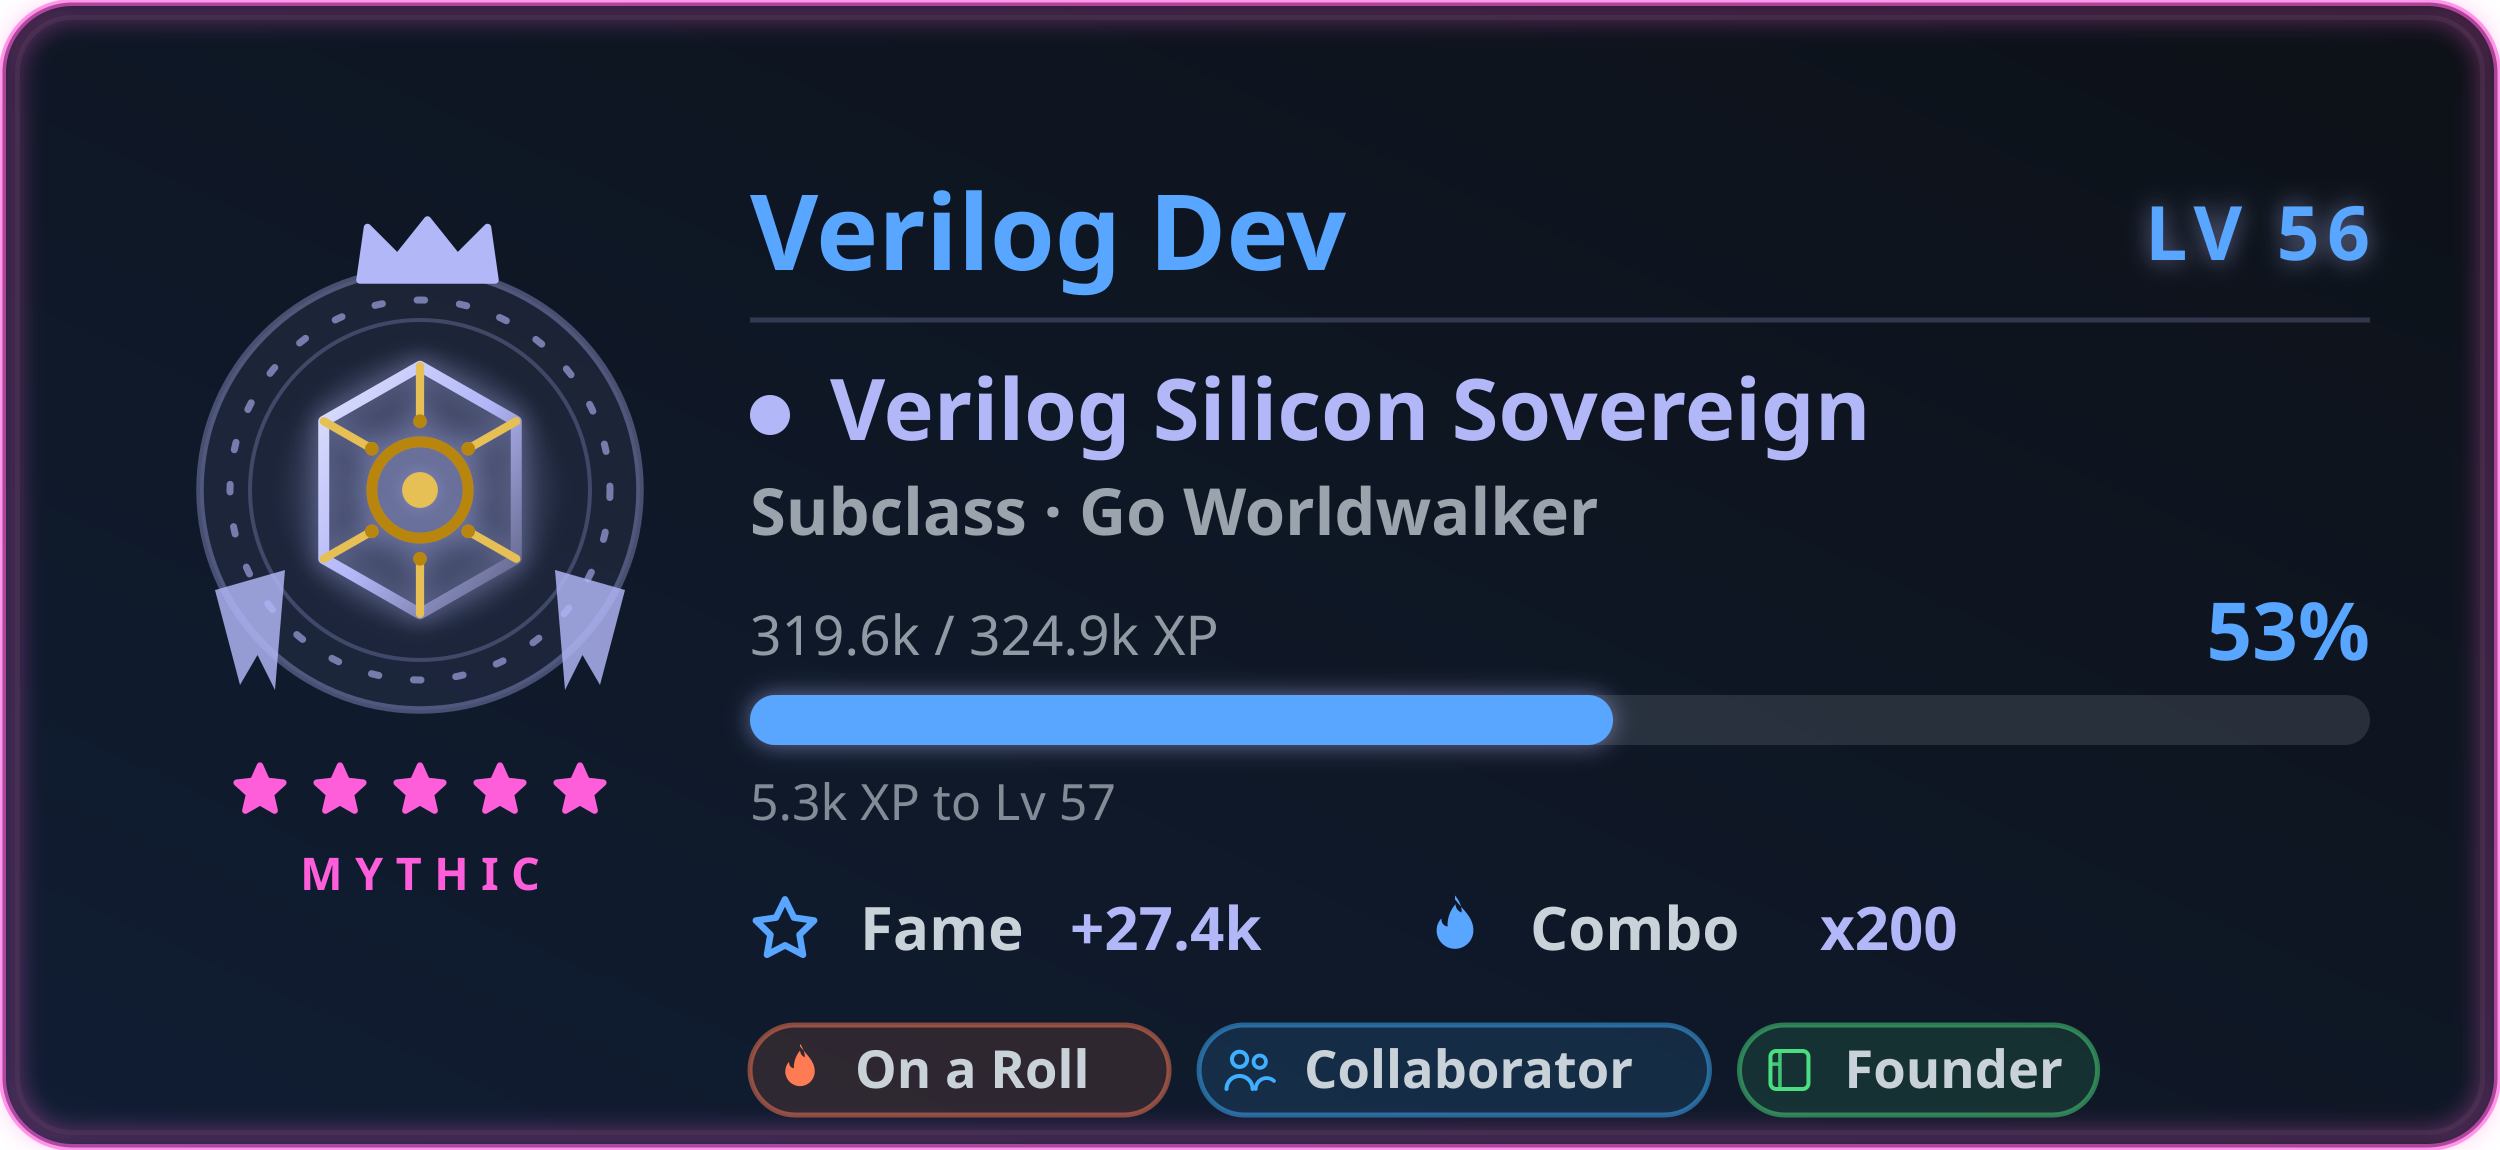
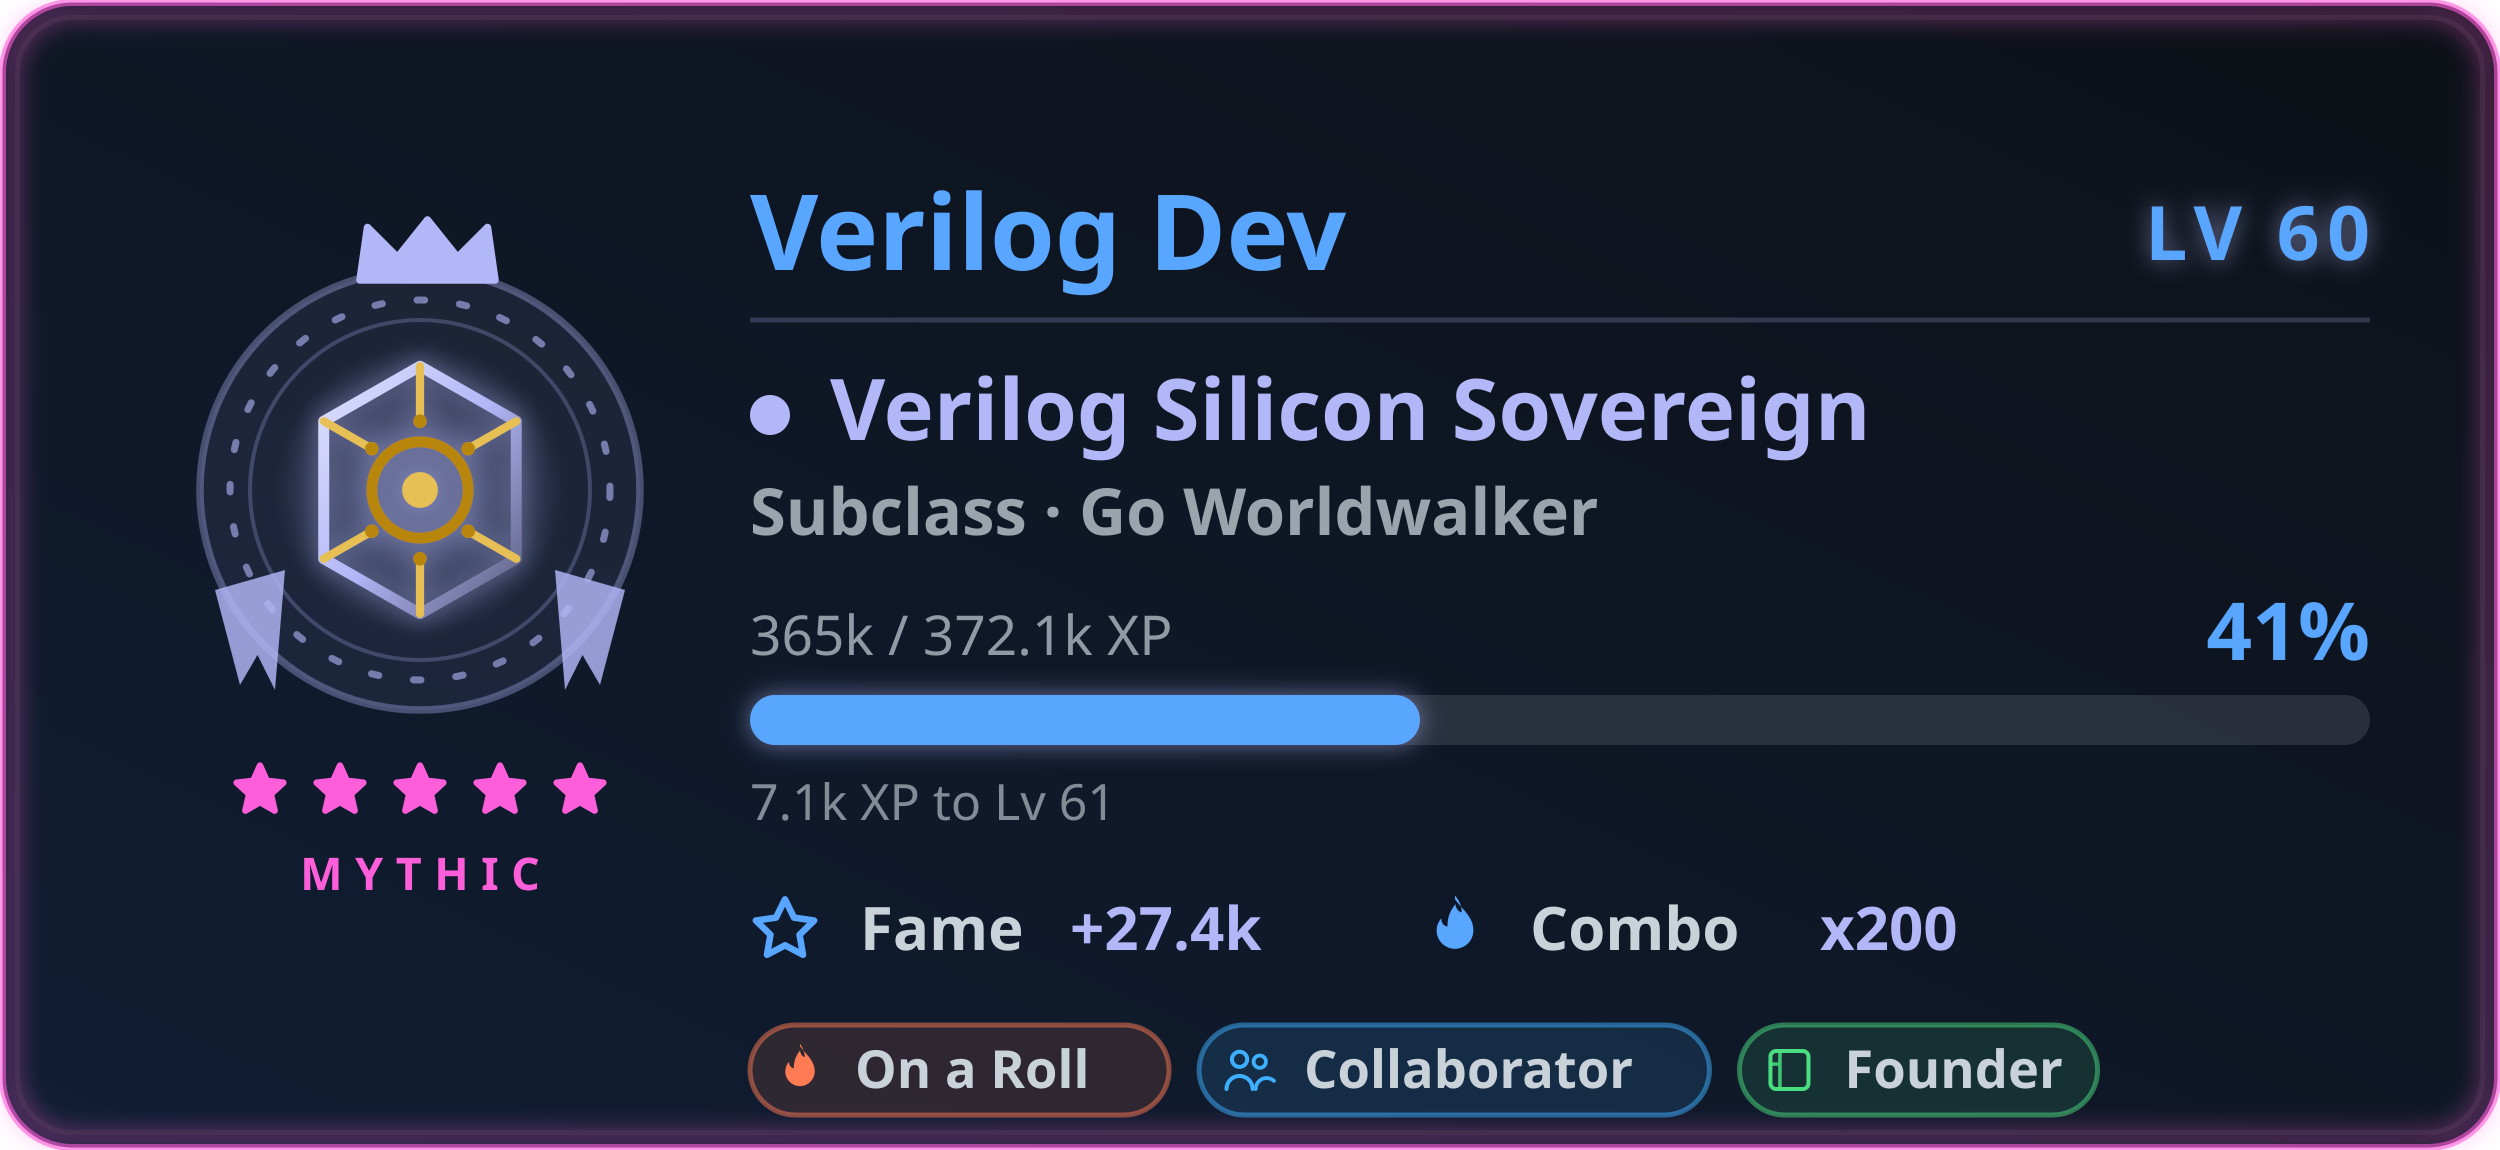
<svg xmlns="http://www.w3.org/2000/svg" width="500" height="230" viewBox="0 0 500 230" role="img" aria-labelledby="card-title-a11y card-desc-a11y">
  <style>
text { font-family: 'Segoe UI', Ubuntu, 'Helvetica Neue', sans-serif; }
.title { font-size: 18px; font-weight: 600; fill: #58a6ff; }
.title-icon { fill: #58a6ff; }
.icon { fill: #58a6ff; }


.gl-name { font-size: 21px; font-weight: 700; fill: #58a6ff; }
.gl-lvl { font-size: 15px; font-weight: 800; letter-spacing: 1.5px; fill: #58a6ff; }
.gl-class { font-size: 17px; font-weight: 700; fill: #b2b7f8; }
.gl-sub { font-size: 13px; font-weight: 600; fill: #c9d1d9; opacity: 0.75; }
.gl-meta { font-size: 11px; fill: #c9d1d9; opacity: 0.7; }
.gl-pct { font-size: 16px; font-weight: 800; fill: #58a6ff; }
.gl-chip-label { font-size: 12px; font-weight: 600; fill: #c9d1d9; }
.gl-chip-value { font-size: 12px; font-weight: 800; fill: #b2b7f8; }
.gl-hint { font-size: 10px; fill: #c9d1d9; opacity: 0.62; }
.gl-badge-label { font-size: 10.5px; font-weight: 600; }
.gl-rarity { font-size: 9px; font-weight: 700; letter-spacing: 2.5px; fill: #ff5edb; }

</style>
  <defs>
    <linearGradient id="card-bg" x1="0" y1="0" x2="1" y2="1" gradientTransform="rotate(90, 0.5, 0.5)">
      <stop offset="0.0%" stop-color="#0d1117" />
      <stop offset="100.0%" stop-color="#101d33" />
    </linearGradient>
    <filter id="card-glow" x="-50%" y="-50%" width="200%" height="200%">
      <feGaussianBlur in="SourceGraphic" stdDeviation="3" result="blur" />
      <feFlood flood-color="#58a6ff" flood-opacity="0.55" result="tint" />
      <feComposite in="tint" in2="blur" operator="in" result="softGlow" />
      <feMerge>
        <feMergeNode in="softGlow" />
        <feMergeNode in="SourceGraphic" />
      </feMerge>
    </filter>
    <filter id="gl-glow" x="-60%" y="-60%" width="220%" height="220%">
      <feGaussianBlur in="SourceGraphic" stdDeviation="2.4" result="b" />
      <feFlood flood-color="#b2b7f8" flood-opacity="0.55" result="t" />
      <feComposite in="t" in2="b" operator="in" result="g" />
      <feMerge>
        <feMergeNode in="g" />
        <feMergeNode in="SourceGraphic" />
      </feMerge>
    </filter>
    <filter id="gl-rarity" x="-20%" y="-20%" width="140%" height="140%">
      <feGaussianBlur stdDeviation="2.4" />
    </filter>
  </defs>
  <rect x="0.5" y="0.5" width="499" height="229" rx="14" fill="url(#card-bg)" stroke="#ff5edb" stroke-width="1.4" stroke-opacity="0.6" />
  <rect x="3.5" y="3.5" width="493" height="223" rx="11" fill="none" stroke="#30363d" stroke-opacity="0.4" />
  <rect x="2" y="2" width="496" height="226" rx="13" fill="none" stroke="#ff5edb" stroke-width="3.5" stroke-opacity="0.4" filter="url(#gl-rarity)" />
  <g class="fade">
    <g class="">
      <g class="flourish">
        <g transform="translate(84,0)">
          <g transform="translate(0,98)" fill="#b2b7f8" opacity="0.82">
            <path d="M27 16 L41 20 L36 39 L32.5 33 L29 40 Z" />
          </g>
        </g>
        <g transform="translate(84,0) scale(-1,1)">
          <g transform="translate(0,98)" fill="#b2b7f8" opacity="0.82">
            <path d="M27 16 L41 20 L36 39 L32.5 33 L29 40 Z" />
          </g>
        </g>
      </g>
      <circle cx="84" cy="98" r="44" fill="#b2b7f8" fill-opacity="0.08" stroke="#b2b7f8" stroke-opacity="0.35" stroke-width="1.5" />
      <g class="">
        <circle cx="84" cy="98" r="38" fill="none" stroke="#b2b7f8" stroke-opacity="0.6" stroke-width="1.4" stroke-dasharray="1.5 7" stroke-linecap="round" />
        <circle cx="84" cy="98" r="34" fill="none" stroke="#b2b7f8" stroke-opacity="0.25" stroke-width="0.8" />
      </g>
      <g class="" filter="url(#gl-glow)">
        <svg class="" x="51" y="65" width="66" height="66" viewBox="0 0 48 48" aria-hidden="true">
          <defs>
            <radialGradient id="vgHalo" cx="0.5" cy="0.5" r="0.5">
              <stop offset="0" stop-color="#b2b7f8" stop-opacity="0.42" />
              <stop offset="1" stop-color="#b2b7f8" stop-opacity="0" />
            </radialGradient>
            <linearGradient id="vgMetal" x1="0" y1="0" x2="1" y2="1">
              <stop offset="0" stop-color="#e0e2fc" />
              <stop offset="0.5" stop-color="#b2b7f8" />
              <stop offset="1" stop-color="#595c7c" />
            </linearGradient>
          </defs>
          <circle cx="24" cy="24" r="21" fill="url(#vgHalo)" />
          <path d="M24 6 L38 14 V34 L24 42 L10 34 V14 Z" fill="none" stroke="url(#vgMetal)" stroke-width="1.6" stroke-linejoin="round" />
          <g stroke="#e6bf55" stroke-width="1.2" stroke-linecap="round">
            <path d="M24 6 V14 M38 14 L31 18 M38 34 L31 30 M24 42 V34 M10 34 L17 30 M10 14 L17 18" />
          </g>
          <circle cx="24" cy="24" r="7" fill="none" stroke="#b8860b" stroke-width="1.6" />
          <circle cx="24" cy="24" r="2.6" fill="#e6bf55" />
          <g fill="#b8860b">
            <circle cx="24" cy="14" r="1" />
            <circle cx="31" cy="18" r="1" />
            <circle cx="31" cy="30" r="1" />
            <circle cx="24" cy="34" r="1" />
            <circle cx="17" cy="30" r="1" />
            <circle cx="17" cy="18" r="1" />
          </g>
        </svg>
      </g>
      <g transform="translate(69, 42.5) scale(1.5)">
        <path d="M2 9 L3 2 L7 6 L11 1 L15 6 L19 2 L20 9 Z" fill="#b2b7f8" stroke="#b2b7f8" stroke-width="1" stroke-linejoin="round" />
      </g>
    </g>
    <g>
      <g class="" transform="translate(45.5, 151.5) scale(0.5416667)" fill="#ff5edb" stroke="#ff5edb" stroke-width="2.4" stroke-linejoin="round" stroke-linecap="round" opacity="1">
        <path d="M12 3 L14.5 8.6 L20.6 9.3 L16 13.5 L17.4 19.6 L12 16.5 L6.6 19.6 L8 13.5 L3.4 9.3 L9.5 8.6 Z" />
      </g>
      <g class="" transform="translate(61.5, 151.5) scale(0.5416667)" fill="#ff5edb" stroke="#ff5edb" stroke-width="2.4" stroke-linejoin="round" stroke-linecap="round" opacity="1">
        <path d="M12 3 L14.5 8.6 L20.6 9.3 L16 13.5 L17.4 19.6 L12 16.5 L6.6 19.6 L8 13.5 L3.4 9.3 L9.5 8.6 Z" />
      </g>
      <g class="" transform="translate(77.5, 151.5) scale(0.5416667)" fill="#ff5edb" stroke="#ff5edb" stroke-width="2.4" stroke-linejoin="round" stroke-linecap="round" opacity="1">
        <path d="M12 3 L14.5 8.6 L20.6 9.3 L16 13.5 L17.4 19.6 L12 16.5 L6.6 19.6 L8 13.5 L3.4 9.3 L9.5 8.6 Z" />
      </g>
      <g class="" transform="translate(93.5, 151.5) scale(0.5416667)" fill="#ff5edb" stroke="#ff5edb" stroke-width="2.4" stroke-linejoin="round" stroke-linecap="round" opacity="1">
        <path d="M12 3 L14.5 8.6 L20.6 9.3 L16 13.5 L17.4 19.6 L12 16.5 L6.6 19.6 L8 13.5 L3.4 9.3 L9.5 8.6 Z" />
      </g>
      <g class="" transform="translate(109.5, 151.5) scale(0.5416667)" fill="#ff5edb" stroke="#ff5edb" stroke-width="2.4" stroke-linejoin="round" stroke-linecap="round" opacity="1">
        <path d="M12 3 L14.5 8.6 L20.6 9.3 L16 13.5 L17.4 19.6 L12 16.5 L6.6 19.6 L8 13.5 L3.4 9.3 L9.5 8.6 Z" />
      </g>
    </g>
    <text class="gl-rarity" x="84" y="178" text-anchor="middle">MYTHIC</text>
  </g>
  <g class="fade" style="animation-delay:.15s">
    <text class="gl-name" x="150" y="54">Verilog Dev</text>
-     <text class="gl-lvl glow-pulse" x="474" y="52" text-anchor="end" filter="url(#gl-glow)">LV 56</text>
+     <text class="gl-lvl glow-pulse" x="474" y="52" text-anchor="end" filter="url(#gl-glow)">LV 60</text>
    <line x1="150" y1="64" x2="474" y2="64" stroke="#b2b7f8" stroke-opacity="0.22" stroke-width="1" />
    <circle cx="154" cy="83" r="4" fill="#b2b7f8" />
    <text class="gl-class" x="166" y="88">Verilog Silicon Sovereign</text>
    <text class="gl-sub" x="150" y="107">Subclass · Go Worldwalker</text>
-     <text class="gl-meta" x="150" y="131">319.6k / 324.9k XP</text>
-     <text class="gl-pct " x="474" y="132" text-anchor="end">53%</text>
+     <text class="gl-meta" x="150" y="131">365k / 372.1k XP</text>
+     <text class="gl-pct " x="474" y="132" text-anchor="end">41%</text>
    <rect x="150" y="139" width="324" height="10" rx="5" fill="#c9d1d9" fill-opacity="0.14" />
-     <rect class="xp-fill " x="150" y="139" width="172.609" height="10" rx="5" fill="#58a6ff" filter="url(#gl-glow)" />
-     <text class="gl-hint" x="150" y="164">5.3k XP to Lv 57</text>
+     <rect class="xp-fill " x="150" y="139" width="133.991" height="10" rx="5" fill="#58a6ff" filter="url(#gl-glow)" />
+     <text class="gl-hint" x="150" y="164">7.1k XP to Lv 61</text>
    <g transform="translate(150, 190)">
      <svg class="icon" x="0" y="-11" width="14" height="14" viewBox="0 0 16 16" aria-hidden="true">
        <path fill-rule="evenodd" d="M8 .25a.75.75 0 0 1 .673.418l1.882 3.815 4.21.612a.75.75 0 0 1 .416 1.279l-3.046 2.97.719 4.192a.75.75 0 0 1-1.088.791L8 12.347l-3.766 1.98a.75.75 0 0 1-1.088-.79l.72-4.194L.818 6.374a.75.75 0 0 1 .416-1.28l4.21-.611L7.327.668A.75.75 0 0 1 8 .25zm0 2.445L6.615 5.5a.75.75 0 0 1-.564.41l-3.097.45 2.24 2.184a.75.75 0 0 1 .216.664l-.528 3.084 2.769-1.456a.75.75 0 0 1 .698 0l2.77 1.456-.53-3.084a.75.75 0 0 1 .216-.664l2.24-2.183-3.096-.45a.75.75 0 0 1-.564-.41L8 2.694v.001z" />
      </svg>
      <text class="gl-chip-label" x="22" y="0">Fame</text>
      <text class="gl-chip-value" x="64" y="0">+27.4k</text>
    </g>
    <g transform="translate(284, 190)">
      <svg class="icon" x="0" y="-11" width="14" height="14" viewBox="0 0 16 16" aria-hidden="true">
        <path fill-rule="evenodd" d="M8 1c1.7 2.3 4.2 4 4.2 7.1a4.2 4.2 0 0 1-8.4 0c0-1.1.4-2 1.1-2.8-.1 1 .5 1.8 1.4 1.9-.1-1.9.6-3.7 1.8-5.1.1 1 .6 1.6 1.4 1.9.1-1.4-.5-2.7-1.5-3.9z" />
      </svg>
      <text class="gl-chip-label" x="22" y="0">Combo</text>
      <text class="gl-chip-value" x="80" y="0">x200</text>
    </g>
  </g>
  <g class="fade" style="animation-delay:.2s">
    <g>
      <rect x="150" y="205" width="83.81" height="18" rx="9" fill="#ff7b54" fill-opacity="0.13" stroke="#ff7b54" stroke-opacity="0.5" stroke-width="1" />
      <g transform="translate(154.3, 208.3) scale(0.475)">
        <path d="M12 2c2.5 3.4 6.2 6 6.2 10.6a6.2 6.2 0 0 1-12.4 0c0-1.6.6-3 1.6-4.1-.1 1.5.8 2.6 2 2.8-.1-2.8.9-5.4 2.6-7.5.2 1.5.9 2.4 2.1 2.8-.2-2-.8-4-2.1-5.6Z" fill="#ff7b54" />
      </g>
      <text class="gl-badge-label" x="171" y="217.6" fill="#c9d1d9">On a Roll</text>
    </g>
    <g>
      <rect x="239.81" y="205" width="102.08" height="18" rx="9" fill="#3fb0ff" fill-opacity="0.13" stroke="#3fb0ff" stroke-opacity="0.5" stroke-width="1" />
      <g transform="translate(244.11, 208.3) scale(0.475)">
        <circle cx="8" cy="7.5" r="3.2" fill="none" stroke="#3fb0ff" stroke-width="1.7" />
        <path d="M2.5 20a5.5 5.5 0 0 1 11 0" fill="none" stroke="#3fb0ff" stroke-width="1.7" stroke-linecap="round" />
        <circle cx="16.5" cy="8.5" r="2.6" fill="none" stroke="#3fb0ff" stroke-width="1.6" />
        <path d="M14.8 20a4.6 4.6 0 0 1 7.7-3.4" fill="none" stroke="#3fb0ff" stroke-width="1.6" stroke-linecap="round" />
      </g>
      <text class="gl-badge-label" x="260.81" y="217.6" fill="#c9d1d9">Collaborator</text>
    </g>
    <g>
      <rect x="347.89" y="205" width="71.63" height="18" rx="9" fill="#4ade80" fill-opacity="0.13" stroke="#4ade80" stroke-opacity="0.5" stroke-width="1" />
      <g transform="translate(352.19, 208.3) scale(0.475)">
        <rect x="4" y="4" width="16" height="16" rx="2.4" fill="none" stroke="#4ade80" stroke-width="1.7" />
        <path d="M8 4v16 M4 9.5h4" fill="none" stroke="#4ade80" stroke-width="1.5" opacity="0.85" />
      </g>
      <text class="gl-badge-label" x="368.89" y="217.6" fill="#c9d1d9">Founder</text>
    </g>
  </g>
</svg>
